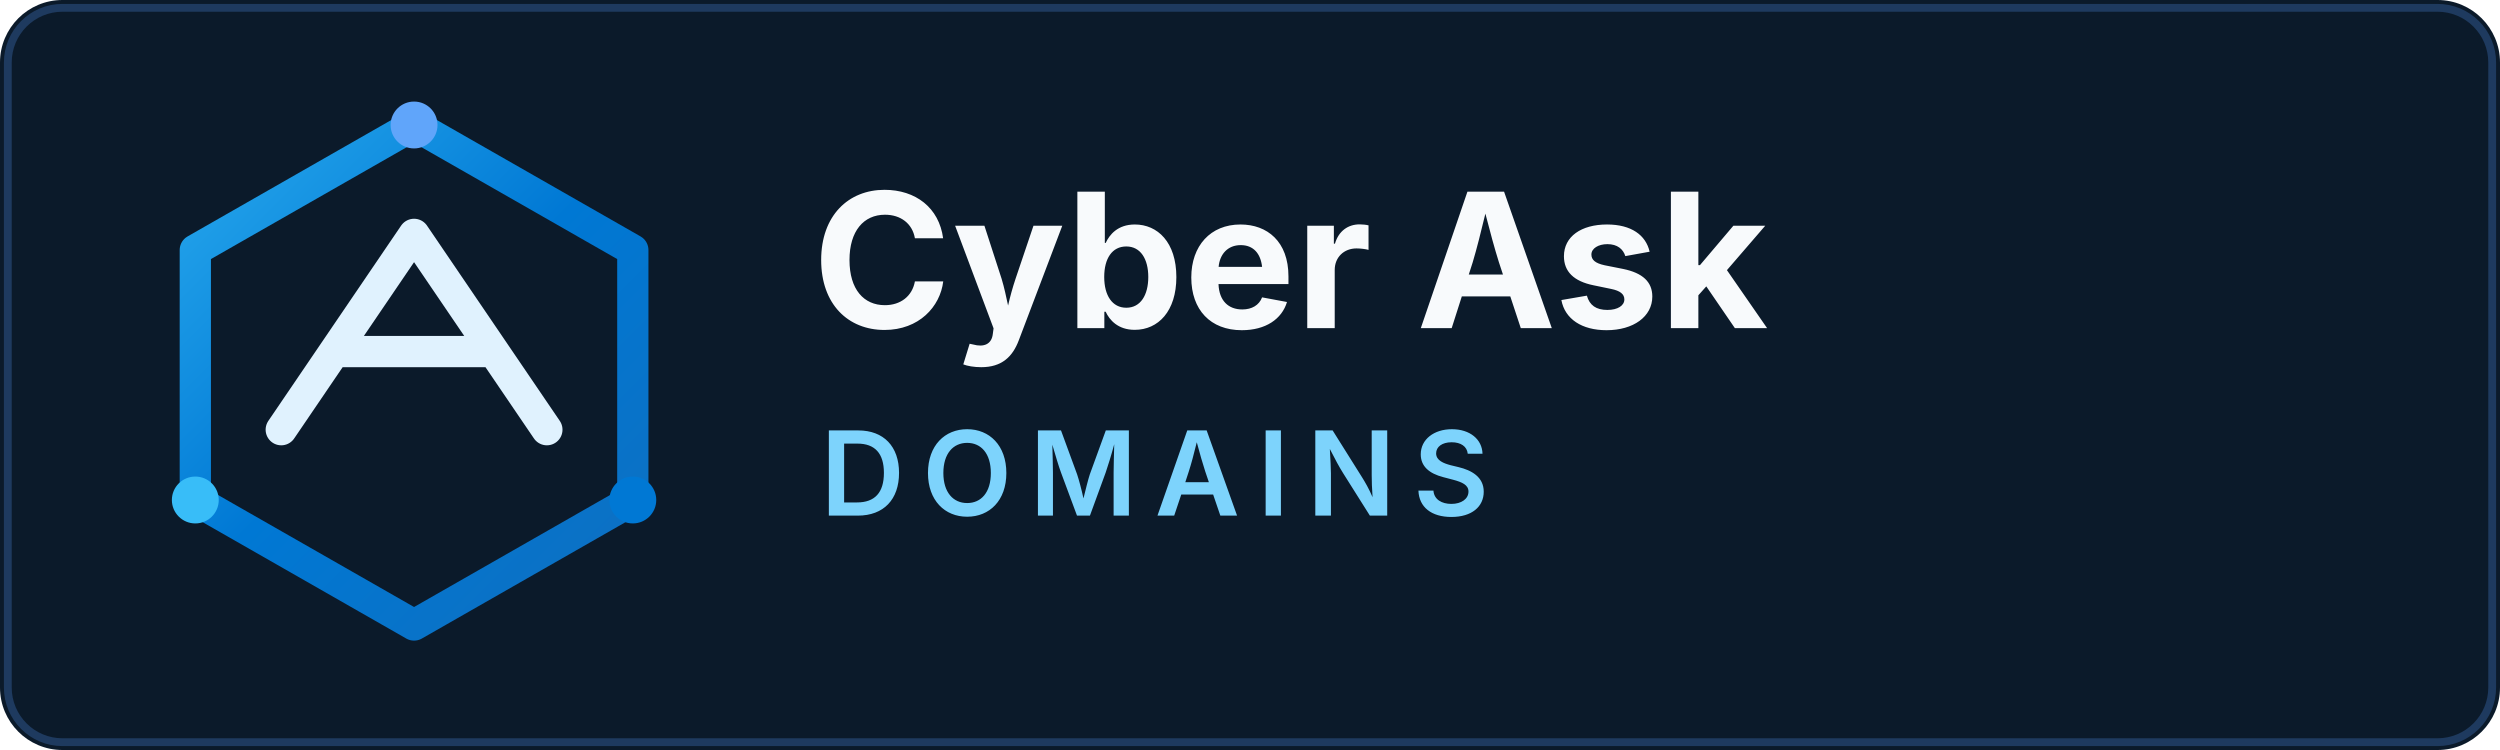
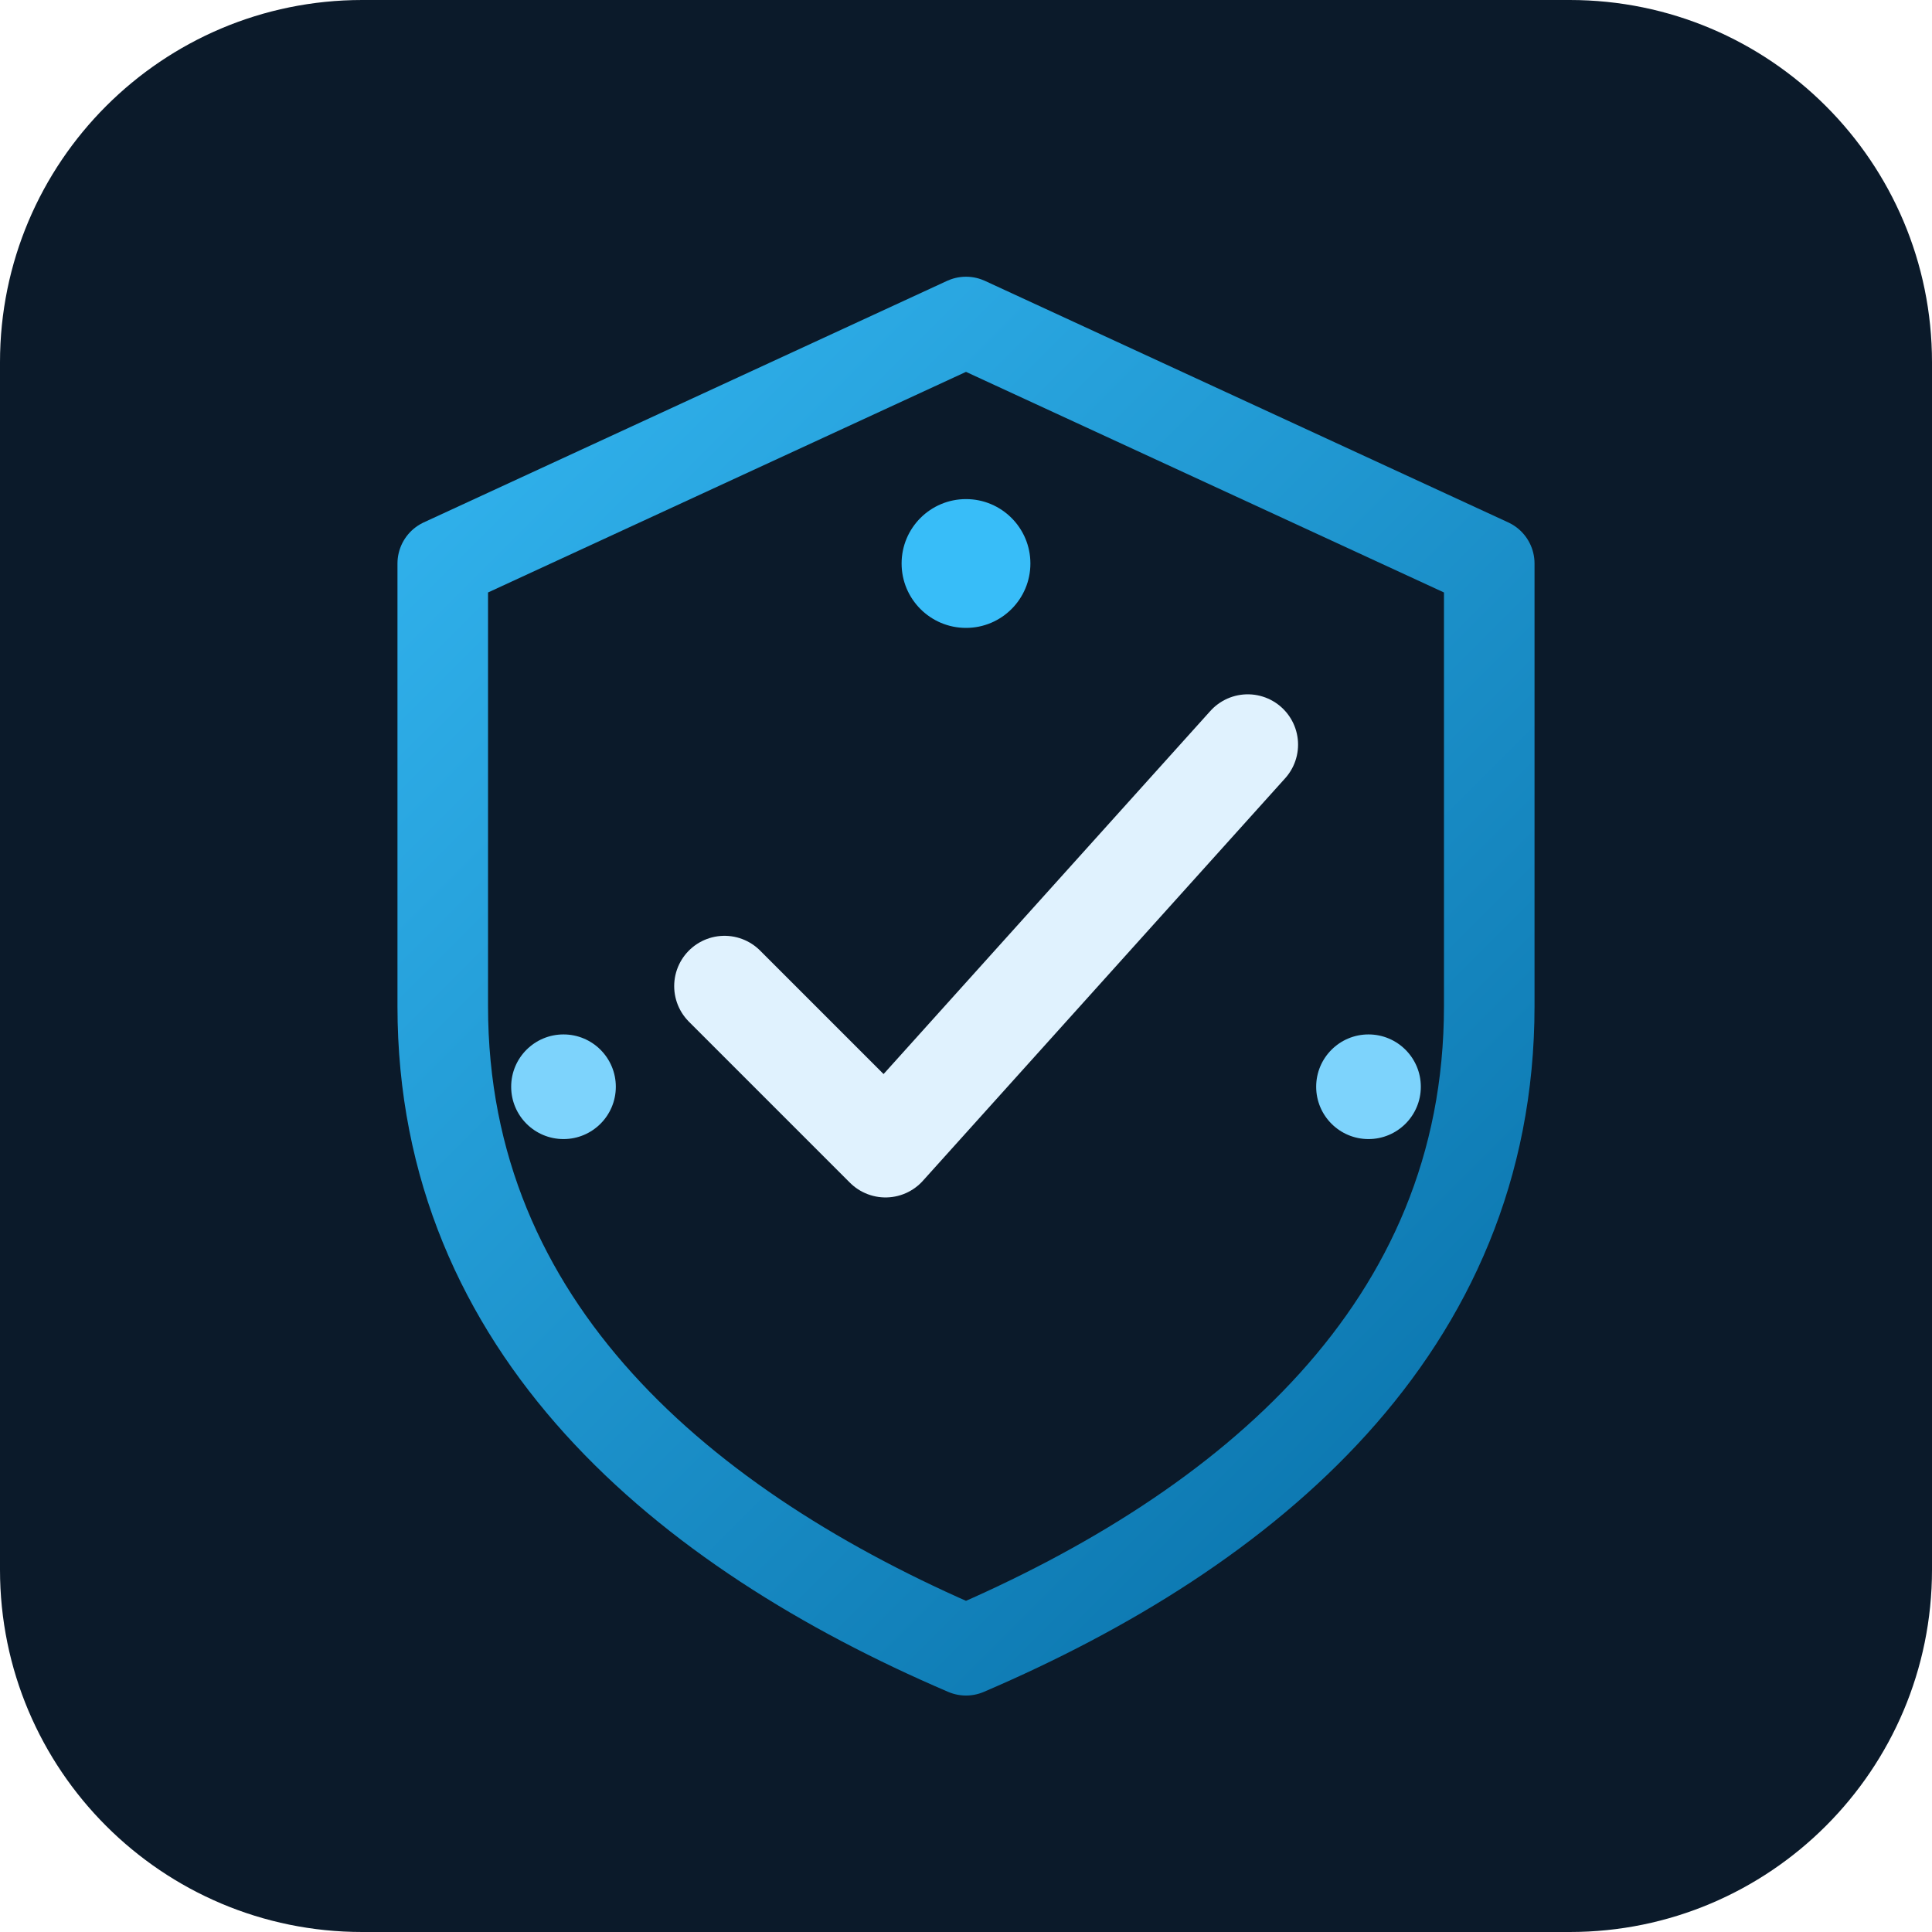
- <svg xmlns="http://www.w3.org/2000/svg" viewBox="0 0 320 96" role="img" aria-labelledby="title desc">
+ <svg xmlns="http://www.w3.org/2000/svg" viewBox="0 0 96 96" role="img" aria-labelledby="title">
  <defs>
-     <linearGradient id="mark" x1="8" y1="8" x2="84" y2="84" gradientUnits="userSpaceOnUse">
+     <linearGradient id="g" x1="12" y1="12" x2="84" y2="84" gradientUnits="userSpaceOnUse">
      <stop offset="0" stop-color="#38bdf8" />
-       <stop offset="0.55" stop-color="#0078d4" />
-       <stop offset="1" stop-color="#106ebe" />
+       <stop offset="1" stop-color="#0369a1" />
    </linearGradient>
  </defs>
-   <rect width="320" height="96" rx="8" fill="#0b1a2a" />
-   <rect x="1" y="1" width="318" height="94" rx="7" fill="none" stroke="#1e3a5f" />
-   <g>
-     <path d="M25 64V32l28-16 28 16v32L53 80 25 64Z" fill="none" stroke="url(#mark)" stroke-width="4" stroke-linejoin="round" />
-     <path d="M36 55l17-25 17 25M43 45h20" fill="none" stroke="#e0f2fe" stroke-width="4" stroke-linecap="round" stroke-linejoin="round" />
-     <circle cx="25" cy="64" r="3" fill="#38bdf8" />
-     <circle cx="81" cy="64" r="3" fill="#0078d4" />
-     <circle cx="53" cy="16" r="3" fill="#60a5fa" />
-   </g>
-   <text x="104" y="42" font-family="Segoe UI, Inter, Arial, sans-serif" font-size="24" font-weight="700" fill="#f8fafc">Cyber Ask</text>
-   <text x="105" y="66" font-family="Segoe UI, Inter, Arial, sans-serif" font-size="15" font-weight="600" letter-spacing="2.2" fill="#7dd3fc">DOMAINS</text>
+   <rect width="96" height="96" rx="18" fill="#0b1a2a" />
+   <path d="M48 16 L74 28 V50 C74 66 62 76 48 82 C34 76 22 66 22 50 V28 Z" fill="none" stroke="url(#g)" stroke-width="4.5" stroke-linejoin="round" />
+   <path d="M36 49 L44 57 L62 37" fill="none" stroke="#e0f2fe" stroke-width="5" stroke-linecap="round" stroke-linejoin="round" />
+   <circle cx="48" cy="28" r="3.2" fill="#38bdf8" />
+   <circle cx="28" cy="54" r="2.6" fill="#7dd3fc" />
+   <circle cx="68" cy="54" r="2.6" fill="#7dd3fc" />
</svg>
